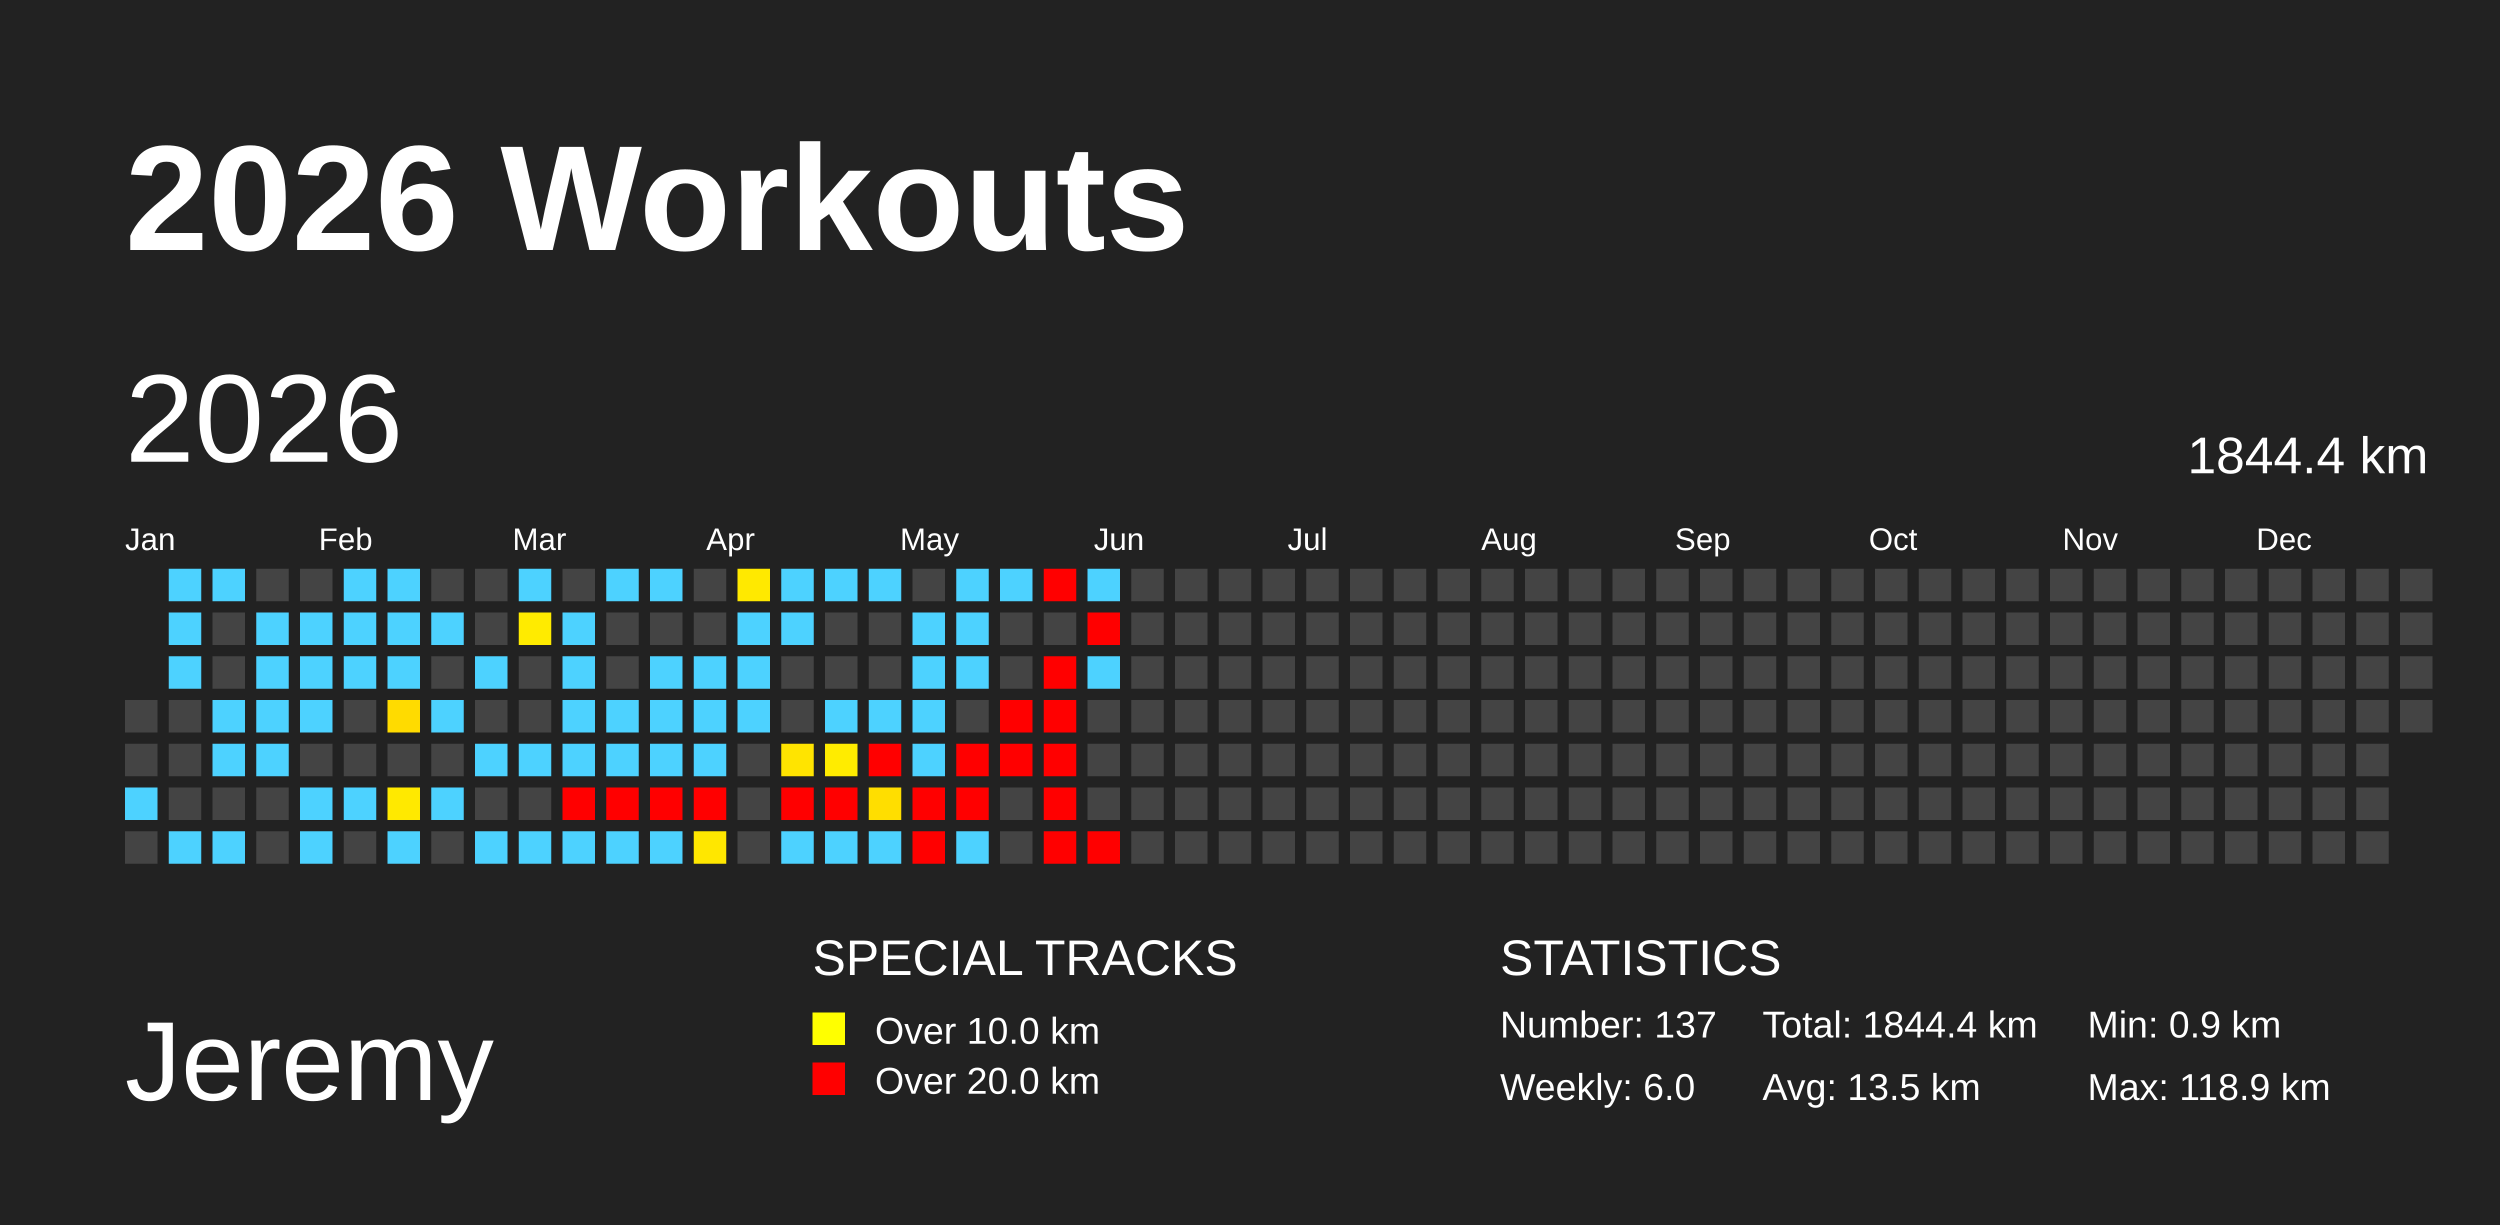
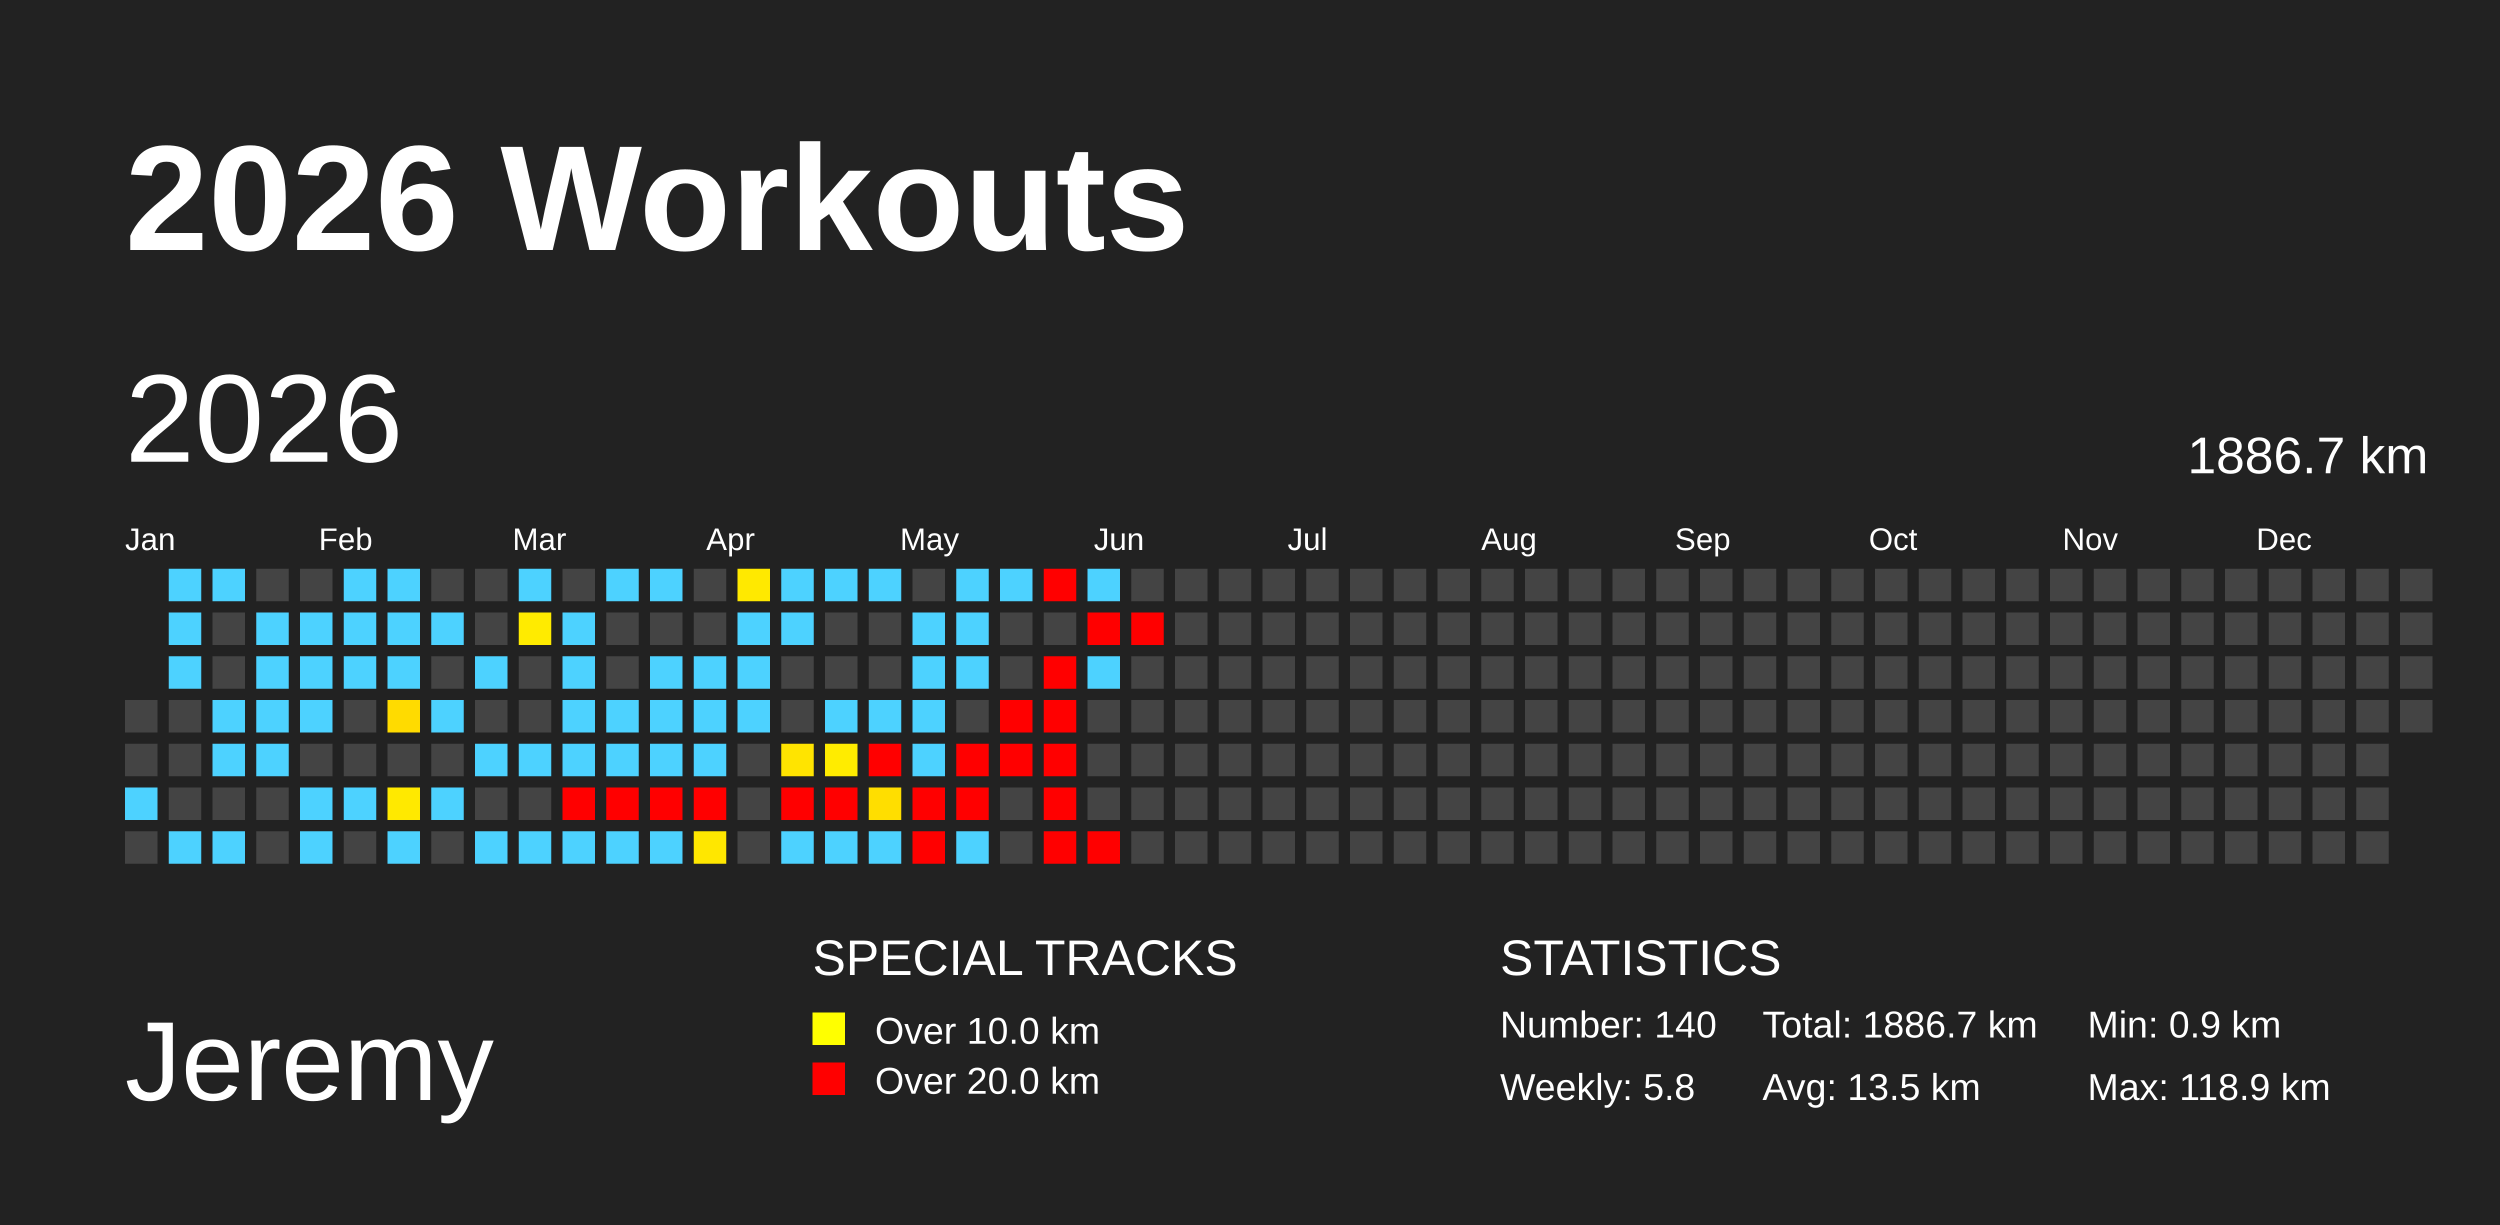
<svg xmlns="http://www.w3.org/2000/svg" baseProfile="full" height="98mm" version="1.1" viewBox="0,0,200,98" width="200mm">
  <defs />
  <rect fill="#222222" height="98" width="200" x="0" y="0" />
  <text fill="#FFFFFF" style="font-size:12px; font-family:Arial; font-weight:bold;" x="10" y="20">2026 Workouts</text>
  <text fill="#FFFFFF" style="font-size:9px; font-family:Arial" x="10" y="88">Jeremy</text>
  <text fill="#FFFFFF" style="font-size:4px; font-family:Arial" x="65" y="78">SPECIAL TRACKS</text>
  <rect fill="yellow" height="2.6" width="2.6" x="65" y="81" />
  <text fill="#FFFFFF" style="font-size:3px; font-family:Arial" x="70" y="83.5">Over 10.0 km</text>
  <rect fill="red" height="2.6" width="2.6" x="65" y="85" />
  <text fill="#FFFFFF" style="font-size:3px; font-family:Arial" x="70" y="87.5">Over 20.0 km</text>
  <text fill="#FFFFFF" style="font-size:4px; font-family:Arial" x="120" y="78">STATISTICS</text>
-   <text fill="#FFFFFF" style="font-size:3px; font-family:Arial" x="120" y="83">Number: 137</text>
-   <text fill="#FFFFFF" style="font-size:3px; font-family:Arial" x="120" y="88">Weekly: 6.0</text>
-   <text fill="#FFFFFF" style="font-size:3px; font-family:Arial" x="141" y="83">Total: 1844.4 km</text>
+   <text fill="#FFFFFF" style="font-size:3px; font-family:Arial" x="120" y="83">Number: 140</text>
+   <text fill="#FFFFFF" style="font-size:3px; font-family:Arial" x="120" y="88">Weekly: 5.8</text>
+   <text fill="#FFFFFF" style="font-size:3px; font-family:Arial" x="141" y="83">Total: 1886.7 km</text>
  <text fill="#FFFFFF" style="font-size:3px; font-family:Arial" x="141" y="88">Avg: 13.5 km</text>
  <text fill="#FFFFFF" style="font-size:3px; font-family:Arial" x="167" y="83">Min: 0.9 km</text>
  <text fill="#FFFFFF" style="font-size:3px; font-family:Arial" x="167" y="88">Max: 118.9 km</text>
  <text dominant-baseline="hanging" fill="#FFFFFF" style="font-size:10.0px; font-family:Arial;" x="10" y="30">2026</text>
-   <text dominant-baseline="hanging" fill="#FFFFFF" style="font-size:4.125px; font-family:Arial;" x="175" y="35">1844.4 km</text>
+   <text dominant-baseline="hanging" fill="#FFFFFF" style="font-size:4.125px; font-family:Arial;" x="175" y="35">1886.7 km</text>
  <text fill="#FFFFFF" style="font-size:2.5px; font-family:Arial" x="10.0" y="44">Jan</text>
  <text fill="#FFFFFF" style="font-size:2.5px; font-family:Arial" x="25.5" y="44">Feb</text>
  <text fill="#FFFFFF" style="font-size:2.5px; font-family:Arial" x="41.0" y="44">Mar</text>
  <text fill="#FFFFFF" style="font-size:2.5px; font-family:Arial" x="56.5" y="44">Apr</text>
  <text fill="#FFFFFF" style="font-size:2.5px; font-family:Arial" x="72.0" y="44">May</text>
  <text fill="#FFFFFF" style="font-size:2.5px; font-family:Arial" x="87.5" y="44">Jun</text>
  <text fill="#FFFFFF" style="font-size:2.5px; font-family:Arial" x="103.0" y="44">Jul</text>
  <text fill="#FFFFFF" style="font-size:2.5px; font-family:Arial" x="118.5" y="44">Aug</text>
  <text fill="#FFFFFF" style="font-size:2.5px; font-family:Arial" x="134.0" y="44">Sep</text>
  <text fill="#FFFFFF" style="font-size:2.5px; font-family:Arial" x="149.5" y="44">Oct</text>
  <text fill="#FFFFFF" style="font-size:2.5px; font-family:Arial" x="165.0" y="44">Nov</text>
  <text fill="#FFFFFF" style="font-size:2.5px; font-family:Arial" x="180.5" y="44">Dec</text>
  <rect fill="#444444" height="2.6" width="2.6" x="10.0" y="56.0" />
  <rect fill="#444444" height="2.6" width="2.6" x="10.0" y="59.5" />
  <rect fill="#4dd2ff" height="2.6" width="2.6" x="10.0" y="63.0" />
  <rect fill="#444444" height="2.6" width="2.6" x="10.0" y="66.5" />
  <rect fill="#4dd2ff" height="2.6" width="2.6" x="13.5" y="45.5" />
  <rect fill="#4dd2ff" height="2.6" width="2.6" x="13.5" y="49.0" />
  <rect fill="#4dd2ff" height="2.6" width="2.6" x="13.5" y="52.5" />
  <rect fill="#444444" height="2.6" width="2.6" x="13.5" y="56.0" />
  <rect fill="#444444" height="2.6" width="2.6" x="13.5" y="59.5" />
  <rect fill="#444444" height="2.6" width="2.6" x="13.5" y="63.0" />
  <rect fill="#4dd2ff" height="2.6" width="2.6" x="13.5" y="66.5" />
  <rect fill="#4dd2ff" height="2.6" width="2.6" x="17.0" y="45.5" />
  <rect fill="#444444" height="2.6" width="2.6" x="17.0" y="49.0" />
  <rect fill="#444444" height="2.6" width="2.6" x="17.0" y="52.5" />
  <rect fill="#4dd2ff" height="2.6" width="2.6" x="17.0" y="56.0" />
  <rect fill="#4dd2ff" height="2.6" width="2.6" x="17.0" y="59.5" />
  <rect fill="#444444" height="2.6" width="2.6" x="17.0" y="63.0" />
  <rect fill="#4dd2ff" height="2.6" width="2.6" x="17.0" y="66.5" />
  <rect fill="#444444" height="2.6" width="2.6" x="20.5" y="45.5" />
  <rect fill="#4dd2ff" height="2.6" width="2.6" x="20.5" y="49.0" />
  <rect fill="#4dd2ff" height="2.6" width="2.6" x="20.5" y="52.5" />
  <rect fill="#4dd2ff" height="2.6" width="2.6" x="20.5" y="56.0" />
  <rect fill="#4dd2ff" height="2.6" width="2.6" x="20.5" y="59.5" />
  <rect fill="#444444" height="2.6" width="2.6" x="20.5" y="63.0" />
  <rect fill="#444444" height="2.6" width="2.6" x="20.5" y="66.5" />
  <rect fill="#444444" height="2.6" width="2.6" x="24.0" y="45.5" />
  <rect fill="#4dd2ff" height="2.6" width="2.6" x="24.0" y="49.0" />
  <rect fill="#4dd2ff" height="2.6" width="2.6" x="24.0" y="52.5" />
  <rect fill="#4dd2ff" height="2.6" width="2.6" x="24.0" y="56.0" />
  <rect fill="#444444" height="2.6" width="2.6" x="24.0" y="59.5" />
  <rect fill="#4dd2ff" height="2.6" width="2.6" x="24.0" y="63.0" />
  <rect fill="#4dd2ff" height="2.6" width="2.6" x="24.0" y="66.5" />
  <rect fill="#4dd2ff" height="2.6" width="2.6" x="27.5" y="45.5" />
  <rect fill="#4dd2ff" height="2.6" width="2.6" x="27.5" y="49.0" />
  <rect fill="#4dd2ff" height="2.6" width="2.6" x="27.5" y="52.5" />
  <rect fill="#444444" height="2.6" width="2.6" x="27.5" y="56.0" />
  <rect fill="#444444" height="2.6" width="2.6" x="27.5" y="59.5" />
  <rect fill="#4dd2ff" height="2.6" width="2.6" x="27.5" y="63.0" />
  <rect fill="#444444" height="2.6" width="2.6" x="27.5" y="66.5" />
  <rect fill="#4dd2ff" height="2.6" width="2.6" x="31.0" y="45.5" />
  <rect fill="#4dd2ff" height="2.6" width="2.6" x="31.0" y="49.0" />
  <rect fill="#4dd2ff" height="2.6" width="2.6" x="31.0" y="52.5" />
  <rect fill="#ffdb00" height="2.6" width="2.6" x="31.0" y="56.0" />
  <rect fill="#444444" height="2.6" width="2.6" x="31.0" y="59.5" />
  <rect fill="#ffe900" height="2.6" width="2.6" x="31.0" y="63.0" />
  <rect fill="#4dd2ff" height="2.6" width="2.6" x="31.0" y="66.5" />
  <rect fill="#444444" height="2.6" width="2.6" x="34.5" y="45.5" />
  <rect fill="#4dd2ff" height="2.6" width="2.6" x="34.5" y="49.0" />
  <rect fill="#444444" height="2.6" width="2.6" x="34.5" y="52.5" />
  <rect fill="#4dd2ff" height="2.6" width="2.6" x="34.5" y="56.0" />
  <rect fill="#444444" height="2.6" width="2.6" x="34.5" y="59.5" />
  <rect fill="#4dd2ff" height="2.6" width="2.6" x="34.5" y="63.0" />
  <rect fill="#444444" height="2.6" width="2.6" x="34.5" y="66.5" />
  <rect fill="#444444" height="2.6" width="2.6" x="38.0" y="45.5" />
  <rect fill="#444444" height="2.6" width="2.6" x="38.0" y="49.0" />
  <rect fill="#4dd2ff" height="2.6" width="2.6" x="38.0" y="52.5" />
  <rect fill="#444444" height="2.6" width="2.6" x="38.0" y="56.0" />
  <rect fill="#4dd2ff" height="2.6" width="2.6" x="38.0" y="59.5" />
  <rect fill="#444444" height="2.6" width="2.6" x="38.0" y="63.0" />
  <rect fill="#4dd2ff" height="2.6" width="2.6" x="38.0" y="66.5" />
  <rect fill="#4dd2ff" height="2.6" width="2.6" x="41.5" y="45.5" />
  <rect fill="#ffeb00" height="2.6" width="2.6" x="41.5" y="49.0" />
  <rect fill="#444444" height="2.6" width="2.6" x="41.5" y="52.5" />
  <rect fill="#444444" height="2.6" width="2.6" x="41.5" y="56.0" />
  <rect fill="#4dd2ff" height="2.6" width="2.6" x="41.5" y="59.5" />
  <rect fill="#444444" height="2.6" width="2.6" x="41.5" y="63.0" />
  <rect fill="#4dd2ff" height="2.6" width="2.6" x="41.5" y="66.5" />
  <rect fill="#444444" height="2.6" width="2.6" x="45.0" y="45.5" />
  <rect fill="#4dd2ff" height="2.6" width="2.6" x="45.0" y="49.0" />
  <rect fill="#4dd2ff" height="2.6" width="2.6" x="45.0" y="52.5" />
  <rect fill="#4dd2ff" height="2.6" width="2.6" x="45.0" y="56.0" />
  <rect fill="#4dd2ff" height="2.6" width="2.6" x="45.0" y="59.5" />
  <rect fill="red" height="2.6" width="2.6" x="45.0" y="63.0" />
  <rect fill="#4dd2ff" height="2.6" width="2.6" x="45.0" y="66.5" />
  <rect fill="#4dd2ff" height="2.6" width="2.6" x="48.5" y="45.5" />
  <rect fill="#444444" height="2.6" width="2.6" x="48.5" y="49.0" />
  <rect fill="#444444" height="2.6" width="2.6" x="48.5" y="52.5" />
  <rect fill="#4dd2ff" height="2.6" width="2.6" x="48.5" y="56.0" />
  <rect fill="#4dd2ff" height="2.6" width="2.6" x="48.5" y="59.5" />
  <rect fill="red" height="2.6" width="2.6" x="48.5" y="63.0" />
  <rect fill="#4dd2ff" height="2.6" width="2.6" x="48.5" y="66.5" />
  <rect fill="#4dd2ff" height="2.6" width="2.6" x="52.0" y="45.5" />
  <rect fill="#444444" height="2.6" width="2.6" x="52.0" y="49.0" />
  <rect fill="#4dd2ff" height="2.6" width="2.6" x="52.0" y="52.5" />
  <rect fill="#4dd2ff" height="2.6" width="2.6" x="52.0" y="56.0" />
  <rect fill="#4dd2ff" height="2.6" width="2.6" x="52.0" y="59.5" />
  <rect fill="red" height="2.6" width="2.6" x="52.0" y="63.0" />
  <rect fill="#4dd2ff" height="2.6" width="2.6" x="52.0" y="66.5" />
  <rect fill="#444444" height="2.6" width="2.6" x="55.5" y="45.5" />
  <rect fill="#444444" height="2.6" width="2.6" x="55.5" y="49.0" />
  <rect fill="#4dd2ff" height="2.6" width="2.6" x="55.5" y="52.5" />
  <rect fill="#4dd2ff" height="2.6" width="2.6" x="55.5" y="56.0" />
  <rect fill="#4dd2ff" height="2.6" width="2.6" x="55.5" y="59.5" />
  <rect fill="red" height="2.6" width="2.6" x="55.5" y="63.0" />
  <rect fill="#ffe700" height="2.6" width="2.6" x="55.5" y="66.5" />
  <rect fill="#ffe900" height="2.6" width="2.6" x="59.0" y="45.5" />
  <rect fill="#4dd2ff" height="2.6" width="2.6" x="59.0" y="49.0" />
  <rect fill="#4dd2ff" height="2.6" width="2.6" x="59.0" y="52.5" />
  <rect fill="#4dd2ff" height="2.6" width="2.6" x="59.0" y="56.0" />
  <rect fill="#444444" height="2.6" width="2.6" x="59.0" y="59.5" />
  <rect fill="#444444" height="2.6" width="2.6" x="59.0" y="63.0" />
  <rect fill="#444444" height="2.6" width="2.6" x="59.0" y="66.5" />
  <rect fill="#4dd2ff" height="2.6" width="2.6" x="62.5" y="45.5" />
  <rect fill="#4dd2ff" height="2.6" width="2.6" x="62.5" y="49.0" />
  <rect fill="#444444" height="2.6" width="2.6" x="62.5" y="52.5" />
  <rect fill="#444444" height="2.6" width="2.6" x="62.5" y="56.0" />
  <rect fill="#ffe400" height="2.6" width="2.6" x="62.5" y="59.5" />
  <rect fill="red" height="2.6" width="2.6" x="62.5" y="63.0" />
  <rect fill="#4dd2ff" height="2.6" width="2.6" x="62.5" y="66.5" />
  <rect fill="#4dd2ff" height="2.6" width="2.6" x="66.0" y="45.5" />
  <rect fill="#444444" height="2.6" width="2.6" x="66.0" y="49.0" />
  <rect fill="#444444" height="2.6" width="2.6" x="66.0" y="52.5" />
  <rect fill="#4dd2ff" height="2.6" width="2.6" x="66.0" y="56.0" />
  <rect fill="#ffec00" height="2.6" width="2.6" x="66.0" y="59.5" />
  <rect fill="red" height="2.6" width="2.6" x="66.0" y="63.0" />
  <rect fill="#4dd2ff" height="2.6" width="2.6" x="66.0" y="66.5" />
  <rect fill="#4dd2ff" height="2.6" width="2.6" x="69.5" y="45.5" />
  <rect fill="#444444" height="2.6" width="2.6" x="69.5" y="49.0" />
  <rect fill="#444444" height="2.6" width="2.6" x="69.5" y="52.5" />
  <rect fill="#4dd2ff" height="2.6" width="2.6" x="69.5" y="56.0" />
  <rect fill="red" height="2.6" width="2.6" x="69.5" y="59.5" />
  <rect fill="#ffde00" height="2.6" width="2.6" x="69.5" y="63.0" />
  <rect fill="#4dd2ff" height="2.6" width="2.6" x="69.5" y="66.5" />
  <rect fill="#444444" height="2.6" width="2.6" x="73.0" y="45.5" />
  <rect fill="#4dd2ff" height="2.6" width="2.6" x="73.0" y="49.0" />
  <rect fill="#4dd2ff" height="2.6" width="2.6" x="73.0" y="52.5" />
  <rect fill="#4dd2ff" height="2.6" width="2.6" x="73.0" y="56.0" />
  <rect fill="#4dd2ff" height="2.6" width="2.6" x="73.0" y="59.5" />
  <rect fill="red" height="2.6" width="2.6" x="73.0" y="63.0" />
  <rect fill="red" height="2.6" width="2.6" x="73.0" y="66.5" />
  <rect fill="#4dd2ff" height="2.6" width="2.6" x="76.5" y="45.5" />
  <rect fill="#4dd2ff" height="2.6" width="2.6" x="76.5" y="49.0" />
  <rect fill="#4dd2ff" height="2.6" width="2.6" x="76.5" y="52.5" />
  <rect fill="#444444" height="2.6" width="2.6" x="76.5" y="56.0" />
  <rect fill="red" height="2.6" width="2.6" x="76.5" y="59.5" />
  <rect fill="red" height="2.6" width="2.6" x="76.5" y="63.0" />
  <rect fill="#4dd2ff" height="2.6" width="2.6" x="76.5" y="66.5" />
  <rect fill="#4dd2ff" height="2.6" width="2.6" x="80.0" y="45.5" />
  <rect fill="#444444" height="2.6" width="2.6" x="80.0" y="49.0" />
  <rect fill="#444444" height="2.6" width="2.6" x="80.0" y="52.5" />
  <rect fill="red" height="2.6" width="2.6" x="80.0" y="56.0" />
  <rect fill="red" height="2.6" width="2.6" x="80.0" y="59.5" />
  <rect fill="#444444" height="2.6" width="2.6" x="80.0" y="63.0" />
  <rect fill="#444444" height="2.6" width="2.6" x="80.0" y="66.5" />
  <rect fill="red" height="2.6" width="2.6" x="83.5" y="45.5" />
  <rect fill="#444444" height="2.6" width="2.6" x="83.5" y="49.0" />
  <rect fill="red" height="2.6" width="2.6" x="83.5" y="52.5" />
  <rect fill="red" height="2.6" width="2.6" x="83.5" y="56.0" />
  <rect fill="red" height="2.6" width="2.6" x="83.5" y="59.5" />
  <rect fill="red" height="2.6" width="2.6" x="83.5" y="63.0" />
  <rect fill="red" height="2.6" width="2.6" x="83.5" y="66.5" />
  <rect fill="#4dd2ff" height="2.6" width="2.6" x="87.0" y="45.5" />
  <rect fill="red" height="2.6" width="2.6" x="87.0" y="49.0" />
  <rect fill="#4dd2ff" height="2.6" width="2.6" x="87.0" y="52.5" />
  <rect fill="#444444" height="2.6" width="2.6" x="87.0" y="56.0" />
  <rect fill="#444444" height="2.6" width="2.6" x="87.0" y="59.5" />
  <rect fill="#444444" height="2.6" width="2.6" x="87.0" y="63.0" />
  <rect fill="red" height="2.6" width="2.6" x="87.0" y="66.5" />
  <rect fill="#444444" height="2.6" width="2.6" x="90.5" y="45.5" />
-   <rect fill="#444444" height="2.6" width="2.6" x="90.5" y="49.0" />
+   <rect fill="red" height="2.6" width="2.6" x="90.5" y="49.0" />
  <rect fill="#444444" height="2.6" width="2.6" x="90.5" y="52.5" />
  <rect fill="#444444" height="2.6" width="2.6" x="90.5" y="56.0" />
  <rect fill="#444444" height="2.6" width="2.6" x="90.5" y="59.5" />
  <rect fill="#444444" height="2.6" width="2.6" x="90.5" y="63.0" />
  <rect fill="#444444" height="2.6" width="2.6" x="90.5" y="66.5" />
  <rect fill="#444444" height="2.6" width="2.6" x="94.0" y="45.5" />
  <rect fill="#444444" height="2.6" width="2.6" x="94.0" y="49.0" />
  <rect fill="#444444" height="2.6" width="2.6" x="94.0" y="52.5" />
  <rect fill="#444444" height="2.6" width="2.6" x="94.0" y="56.0" />
  <rect fill="#444444" height="2.6" width="2.6" x="94.0" y="59.5" />
  <rect fill="#444444" height="2.6" width="2.6" x="94.0" y="63.0" />
  <rect fill="#444444" height="2.6" width="2.6" x="94.0" y="66.5" />
  <rect fill="#444444" height="2.6" width="2.6" x="97.5" y="45.5" />
  <rect fill="#444444" height="2.6" width="2.6" x="97.5" y="49.0" />
  <rect fill="#444444" height="2.6" width="2.6" x="97.5" y="52.5" />
  <rect fill="#444444" height="2.6" width="2.6" x="97.5" y="56.0" />
  <rect fill="#444444" height="2.6" width="2.6" x="97.5" y="59.5" />
  <rect fill="#444444" height="2.6" width="2.6" x="97.5" y="63.0" />
  <rect fill="#444444" height="2.6" width="2.6" x="97.5" y="66.5" />
  <rect fill="#444444" height="2.6" width="2.6" x="101.0" y="45.5" />
  <rect fill="#444444" height="2.6" width="2.6" x="101.0" y="49.0" />
  <rect fill="#444444" height="2.6" width="2.6" x="101.0" y="52.5" />
  <rect fill="#444444" height="2.6" width="2.6" x="101.0" y="56.0" />
  <rect fill="#444444" height="2.6" width="2.6" x="101.0" y="59.5" />
  <rect fill="#444444" height="2.6" width="2.6" x="101.0" y="63.0" />
  <rect fill="#444444" height="2.6" width="2.6" x="101.0" y="66.5" />
  <rect fill="#444444" height="2.6" width="2.6" x="104.5" y="45.5" />
  <rect fill="#444444" height="2.6" width="2.6" x="104.5" y="49.0" />
  <rect fill="#444444" height="2.6" width="2.6" x="104.5" y="52.5" />
  <rect fill="#444444" height="2.6" width="2.6" x="104.5" y="56.0" />
  <rect fill="#444444" height="2.6" width="2.6" x="104.5" y="59.5" />
  <rect fill="#444444" height="2.6" width="2.6" x="104.5" y="63.0" />
  <rect fill="#444444" height="2.6" width="2.6" x="104.5" y="66.5" />
  <rect fill="#444444" height="2.6" width="2.6" x="108.0" y="45.5" />
  <rect fill="#444444" height="2.6" width="2.6" x="108.0" y="49.0" />
  <rect fill="#444444" height="2.6" width="2.6" x="108.0" y="52.5" />
  <rect fill="#444444" height="2.6" width="2.6" x="108.0" y="56.0" />
  <rect fill="#444444" height="2.6" width="2.6" x="108.0" y="59.5" />
  <rect fill="#444444" height="2.6" width="2.6" x="108.0" y="63.0" />
  <rect fill="#444444" height="2.6" width="2.6" x="108.0" y="66.5" />
  <rect fill="#444444" height="2.6" width="2.6" x="111.5" y="45.5" />
  <rect fill="#444444" height="2.6" width="2.6" x="111.5" y="49.0" />
  <rect fill="#444444" height="2.6" width="2.6" x="111.5" y="52.5" />
  <rect fill="#444444" height="2.6" width="2.6" x="111.5" y="56.0" />
  <rect fill="#444444" height="2.6" width="2.6" x="111.5" y="59.5" />
  <rect fill="#444444" height="2.6" width="2.6" x="111.5" y="63.0" />
  <rect fill="#444444" height="2.6" width="2.6" x="111.5" y="66.5" />
  <rect fill="#444444" height="2.6" width="2.6" x="115.0" y="45.5" />
  <rect fill="#444444" height="2.6" width="2.6" x="115.0" y="49.0" />
  <rect fill="#444444" height="2.6" width="2.6" x="115.0" y="52.5" />
  <rect fill="#444444" height="2.6" width="2.6" x="115.0" y="56.0" />
  <rect fill="#444444" height="2.6" width="2.6" x="115.0" y="59.5" />
  <rect fill="#444444" height="2.6" width="2.6" x="115.0" y="63.0" />
  <rect fill="#444444" height="2.6" width="2.6" x="115.0" y="66.5" />
  <rect fill="#444444" height="2.6" width="2.6" x="118.5" y="45.5" />
  <rect fill="#444444" height="2.6" width="2.6" x="118.5" y="49.0" />
  <rect fill="#444444" height="2.6" width="2.6" x="118.5" y="52.5" />
  <rect fill="#444444" height="2.6" width="2.6" x="118.5" y="56.0" />
  <rect fill="#444444" height="2.6" width="2.6" x="118.5" y="59.5" />
  <rect fill="#444444" height="2.6" width="2.6" x="118.5" y="63.0" />
  <rect fill="#444444" height="2.6" width="2.6" x="118.5" y="66.5" />
  <rect fill="#444444" height="2.6" width="2.6" x="122.0" y="45.5" />
  <rect fill="#444444" height="2.6" width="2.6" x="122.0" y="49.0" />
  <rect fill="#444444" height="2.6" width="2.6" x="122.0" y="52.5" />
  <rect fill="#444444" height="2.6" width="2.6" x="122.0" y="56.0" />
  <rect fill="#444444" height="2.6" width="2.6" x="122.0" y="59.5" />
  <rect fill="#444444" height="2.6" width="2.6" x="122.0" y="63.0" />
  <rect fill="#444444" height="2.6" width="2.6" x="122.0" y="66.5" />
  <rect fill="#444444" height="2.6" width="2.6" x="125.5" y="45.5" />
  <rect fill="#444444" height="2.6" width="2.6" x="125.5" y="49.0" />
  <rect fill="#444444" height="2.6" width="2.6" x="125.5" y="52.5" />
  <rect fill="#444444" height="2.6" width="2.6" x="125.5" y="56.0" />
  <rect fill="#444444" height="2.6" width="2.6" x="125.5" y="59.5" />
  <rect fill="#444444" height="2.6" width="2.6" x="125.5" y="63.0" />
  <rect fill="#444444" height="2.6" width="2.6" x="125.5" y="66.5" />
  <rect fill="#444444" height="2.6" width="2.6" x="129.0" y="45.5" />
  <rect fill="#444444" height="2.6" width="2.6" x="129.0" y="49.0" />
  <rect fill="#444444" height="2.6" width="2.6" x="129.0" y="52.5" />
  <rect fill="#444444" height="2.6" width="2.6" x="129.0" y="56.0" />
  <rect fill="#444444" height="2.6" width="2.6" x="129.0" y="59.5" />
  <rect fill="#444444" height="2.6" width="2.6" x="129.0" y="63.0" />
  <rect fill="#444444" height="2.6" width="2.6" x="129.0" y="66.5" />
  <rect fill="#444444" height="2.6" width="2.6" x="132.5" y="45.5" />
  <rect fill="#444444" height="2.6" width="2.6" x="132.5" y="49.0" />
  <rect fill="#444444" height="2.6" width="2.6" x="132.5" y="52.5" />
  <rect fill="#444444" height="2.6" width="2.6" x="132.5" y="56.0" />
  <rect fill="#444444" height="2.6" width="2.6" x="132.5" y="59.5" />
  <rect fill="#444444" height="2.6" width="2.6" x="132.5" y="63.0" />
  <rect fill="#444444" height="2.6" width="2.6" x="132.5" y="66.5" />
  <rect fill="#444444" height="2.6" width="2.6" x="136.0" y="45.5" />
  <rect fill="#444444" height="2.6" width="2.6" x="136.0" y="49.0" />
  <rect fill="#444444" height="2.6" width="2.6" x="136.0" y="52.5" />
  <rect fill="#444444" height="2.6" width="2.6" x="136.0" y="56.0" />
  <rect fill="#444444" height="2.6" width="2.6" x="136.0" y="59.5" />
  <rect fill="#444444" height="2.6" width="2.6" x="136.0" y="63.0" />
  <rect fill="#444444" height="2.6" width="2.6" x="136.0" y="66.5" />
  <rect fill="#444444" height="2.6" width="2.6" x="139.5" y="45.5" />
  <rect fill="#444444" height="2.6" width="2.6" x="139.5" y="49.0" />
  <rect fill="#444444" height="2.6" width="2.6" x="139.5" y="52.5" />
  <rect fill="#444444" height="2.6" width="2.6" x="139.5" y="56.0" />
  <rect fill="#444444" height="2.6" width="2.6" x="139.5" y="59.5" />
  <rect fill="#444444" height="2.6" width="2.6" x="139.5" y="63.0" />
  <rect fill="#444444" height="2.6" width="2.6" x="139.5" y="66.5" />
  <rect fill="#444444" height="2.6" width="2.6" x="143.0" y="45.5" />
  <rect fill="#444444" height="2.6" width="2.6" x="143.0" y="49.0" />
  <rect fill="#444444" height="2.6" width="2.6" x="143.0" y="52.5" />
  <rect fill="#444444" height="2.6" width="2.6" x="143.0" y="56.0" />
  <rect fill="#444444" height="2.6" width="2.6" x="143.0" y="59.5" />
  <rect fill="#444444" height="2.6" width="2.6" x="143.0" y="63.0" />
  <rect fill="#444444" height="2.6" width="2.6" x="143.0" y="66.5" />
  <rect fill="#444444" height="2.6" width="2.6" x="146.5" y="45.5" />
  <rect fill="#444444" height="2.6" width="2.6" x="146.5" y="49.0" />
  <rect fill="#444444" height="2.6" width="2.6" x="146.5" y="52.5" />
  <rect fill="#444444" height="2.6" width="2.6" x="146.5" y="56.0" />
  <rect fill="#444444" height="2.6" width="2.6" x="146.5" y="59.5" />
  <rect fill="#444444" height="2.6" width="2.6" x="146.5" y="63.0" />
  <rect fill="#444444" height="2.6" width="2.6" x="146.5" y="66.5" />
  <rect fill="#444444" height="2.6" width="2.6" x="150.0" y="45.5" />
  <rect fill="#444444" height="2.6" width="2.6" x="150.0" y="49.0" />
  <rect fill="#444444" height="2.6" width="2.6" x="150.0" y="52.5" />
  <rect fill="#444444" height="2.6" width="2.6" x="150.0" y="56.0" />
  <rect fill="#444444" height="2.6" width="2.6" x="150.0" y="59.5" />
  <rect fill="#444444" height="2.6" width="2.6" x="150.0" y="63.0" />
  <rect fill="#444444" height="2.6" width="2.6" x="150.0" y="66.5" />
  <rect fill="#444444" height="2.6" width="2.6" x="153.5" y="45.5" />
  <rect fill="#444444" height="2.6" width="2.6" x="153.5" y="49.0" />
  <rect fill="#444444" height="2.6" width="2.6" x="153.5" y="52.5" />
  <rect fill="#444444" height="2.6" width="2.6" x="153.5" y="56.0" />
  <rect fill="#444444" height="2.6" width="2.6" x="153.5" y="59.5" />
  <rect fill="#444444" height="2.6" width="2.6" x="153.5" y="63.0" />
  <rect fill="#444444" height="2.6" width="2.6" x="153.5" y="66.5" />
  <rect fill="#444444" height="2.6" width="2.6" x="157.0" y="45.5" />
  <rect fill="#444444" height="2.6" width="2.6" x="157.0" y="49.0" />
  <rect fill="#444444" height="2.6" width="2.6" x="157.0" y="52.5" />
  <rect fill="#444444" height="2.6" width="2.6" x="157.0" y="56.0" />
  <rect fill="#444444" height="2.6" width="2.6" x="157.0" y="59.5" />
  <rect fill="#444444" height="2.6" width="2.6" x="157.0" y="63.0" />
  <rect fill="#444444" height="2.6" width="2.6" x="157.0" y="66.5" />
  <rect fill="#444444" height="2.6" width="2.6" x="160.5" y="45.5" />
  <rect fill="#444444" height="2.6" width="2.6" x="160.5" y="49.0" />
  <rect fill="#444444" height="2.6" width="2.6" x="160.5" y="52.5" />
  <rect fill="#444444" height="2.6" width="2.6" x="160.5" y="56.0" />
  <rect fill="#444444" height="2.6" width="2.6" x="160.5" y="59.5" />
  <rect fill="#444444" height="2.6" width="2.6" x="160.5" y="63.0" />
  <rect fill="#444444" height="2.6" width="2.6" x="160.5" y="66.5" />
  <rect fill="#444444" height="2.6" width="2.6" x="164.0" y="45.5" />
  <rect fill="#444444" height="2.6" width="2.6" x="164.0" y="49.0" />
  <rect fill="#444444" height="2.6" width="2.6" x="164.0" y="52.5" />
  <rect fill="#444444" height="2.6" width="2.6" x="164.0" y="56.0" />
  <rect fill="#444444" height="2.6" width="2.6" x="164.0" y="59.5" />
  <rect fill="#444444" height="2.6" width="2.6" x="164.0" y="63.0" />
  <rect fill="#444444" height="2.6" width="2.6" x="164.0" y="66.5" />
  <rect fill="#444444" height="2.6" width="2.6" x="167.5" y="45.5" />
  <rect fill="#444444" height="2.6" width="2.6" x="167.5" y="49.0" />
  <rect fill="#444444" height="2.6" width="2.6" x="167.5" y="52.5" />
  <rect fill="#444444" height="2.6" width="2.6" x="167.5" y="56.0" />
  <rect fill="#444444" height="2.6" width="2.6" x="167.5" y="59.5" />
  <rect fill="#444444" height="2.6" width="2.6" x="167.5" y="63.0" />
  <rect fill="#444444" height="2.6" width="2.6" x="167.5" y="66.5" />
  <rect fill="#444444" height="2.6" width="2.6" x="171.0" y="45.5" />
  <rect fill="#444444" height="2.6" width="2.6" x="171.0" y="49.0" />
  <rect fill="#444444" height="2.6" width="2.6" x="171.0" y="52.5" />
  <rect fill="#444444" height="2.6" width="2.6" x="171.0" y="56.0" />
  <rect fill="#444444" height="2.6" width="2.6" x="171.0" y="59.5" />
  <rect fill="#444444" height="2.6" width="2.6" x="171.0" y="63.0" />
  <rect fill="#444444" height="2.6" width="2.6" x="171.0" y="66.5" />
  <rect fill="#444444" height="2.6" width="2.6" x="174.5" y="45.5" />
  <rect fill="#444444" height="2.6" width="2.6" x="174.5" y="49.0" />
  <rect fill="#444444" height="2.6" width="2.6" x="174.5" y="52.5" />
  <rect fill="#444444" height="2.6" width="2.6" x="174.5" y="56.0" />
  <rect fill="#444444" height="2.6" width="2.6" x="174.5" y="59.5" />
  <rect fill="#444444" height="2.6" width="2.6" x="174.5" y="63.0" />
  <rect fill="#444444" height="2.6" width="2.6" x="174.5" y="66.5" />
  <rect fill="#444444" height="2.6" width="2.6" x="178.0" y="45.5" />
  <rect fill="#444444" height="2.6" width="2.6" x="178.0" y="49.0" />
  <rect fill="#444444" height="2.6" width="2.6" x="178.0" y="52.5" />
  <rect fill="#444444" height="2.6" width="2.6" x="178.0" y="56.0" />
  <rect fill="#444444" height="2.6" width="2.6" x="178.0" y="59.5" />
  <rect fill="#444444" height="2.6" width="2.6" x="178.0" y="63.0" />
  <rect fill="#444444" height="2.6" width="2.6" x="178.0" y="66.5" />
  <rect fill="#444444" height="2.6" width="2.6" x="181.5" y="45.5" />
  <rect fill="#444444" height="2.6" width="2.6" x="181.5" y="49.0" />
  <rect fill="#444444" height="2.6" width="2.6" x="181.5" y="52.5" />
  <rect fill="#444444" height="2.6" width="2.6" x="181.5" y="56.0" />
  <rect fill="#444444" height="2.6" width="2.6" x="181.5" y="59.5" />
  <rect fill="#444444" height="2.6" width="2.6" x="181.5" y="63.0" />
  <rect fill="#444444" height="2.6" width="2.6" x="181.5" y="66.5" />
  <rect fill="#444444" height="2.6" width="2.6" x="185.0" y="45.5" />
  <rect fill="#444444" height="2.6" width="2.6" x="185.0" y="49.0" />
  <rect fill="#444444" height="2.6" width="2.6" x="185.0" y="52.5" />
  <rect fill="#444444" height="2.6" width="2.6" x="185.0" y="56.0" />
  <rect fill="#444444" height="2.6" width="2.6" x="185.0" y="59.5" />
  <rect fill="#444444" height="2.6" width="2.6" x="185.0" y="63.0" />
  <rect fill="#444444" height="2.6" width="2.6" x="185.0" y="66.5" />
  <rect fill="#444444" height="2.6" width="2.6" x="188.5" y="45.5" />
  <rect fill="#444444" height="2.6" width="2.6" x="188.5" y="49.0" />
  <rect fill="#444444" height="2.6" width="2.6" x="188.5" y="52.5" />
  <rect fill="#444444" height="2.6" width="2.6" x="188.5" y="56.0" />
  <rect fill="#444444" height="2.6" width="2.6" x="188.5" y="59.5" />
  <rect fill="#444444" height="2.6" width="2.6" x="188.5" y="63.0" />
  <rect fill="#444444" height="2.6" width="2.6" x="188.5" y="66.5" />
  <rect fill="#444444" height="2.6" width="2.6" x="192.0" y="45.5" />
  <rect fill="#444444" height="2.6" width="2.6" x="192.0" y="49.0" />
  <rect fill="#444444" height="2.6" width="2.6" x="192.0" y="52.5" />
  <rect fill="#444444" height="2.6" width="2.6" x="192.0" y="56.0" />
</svg>
